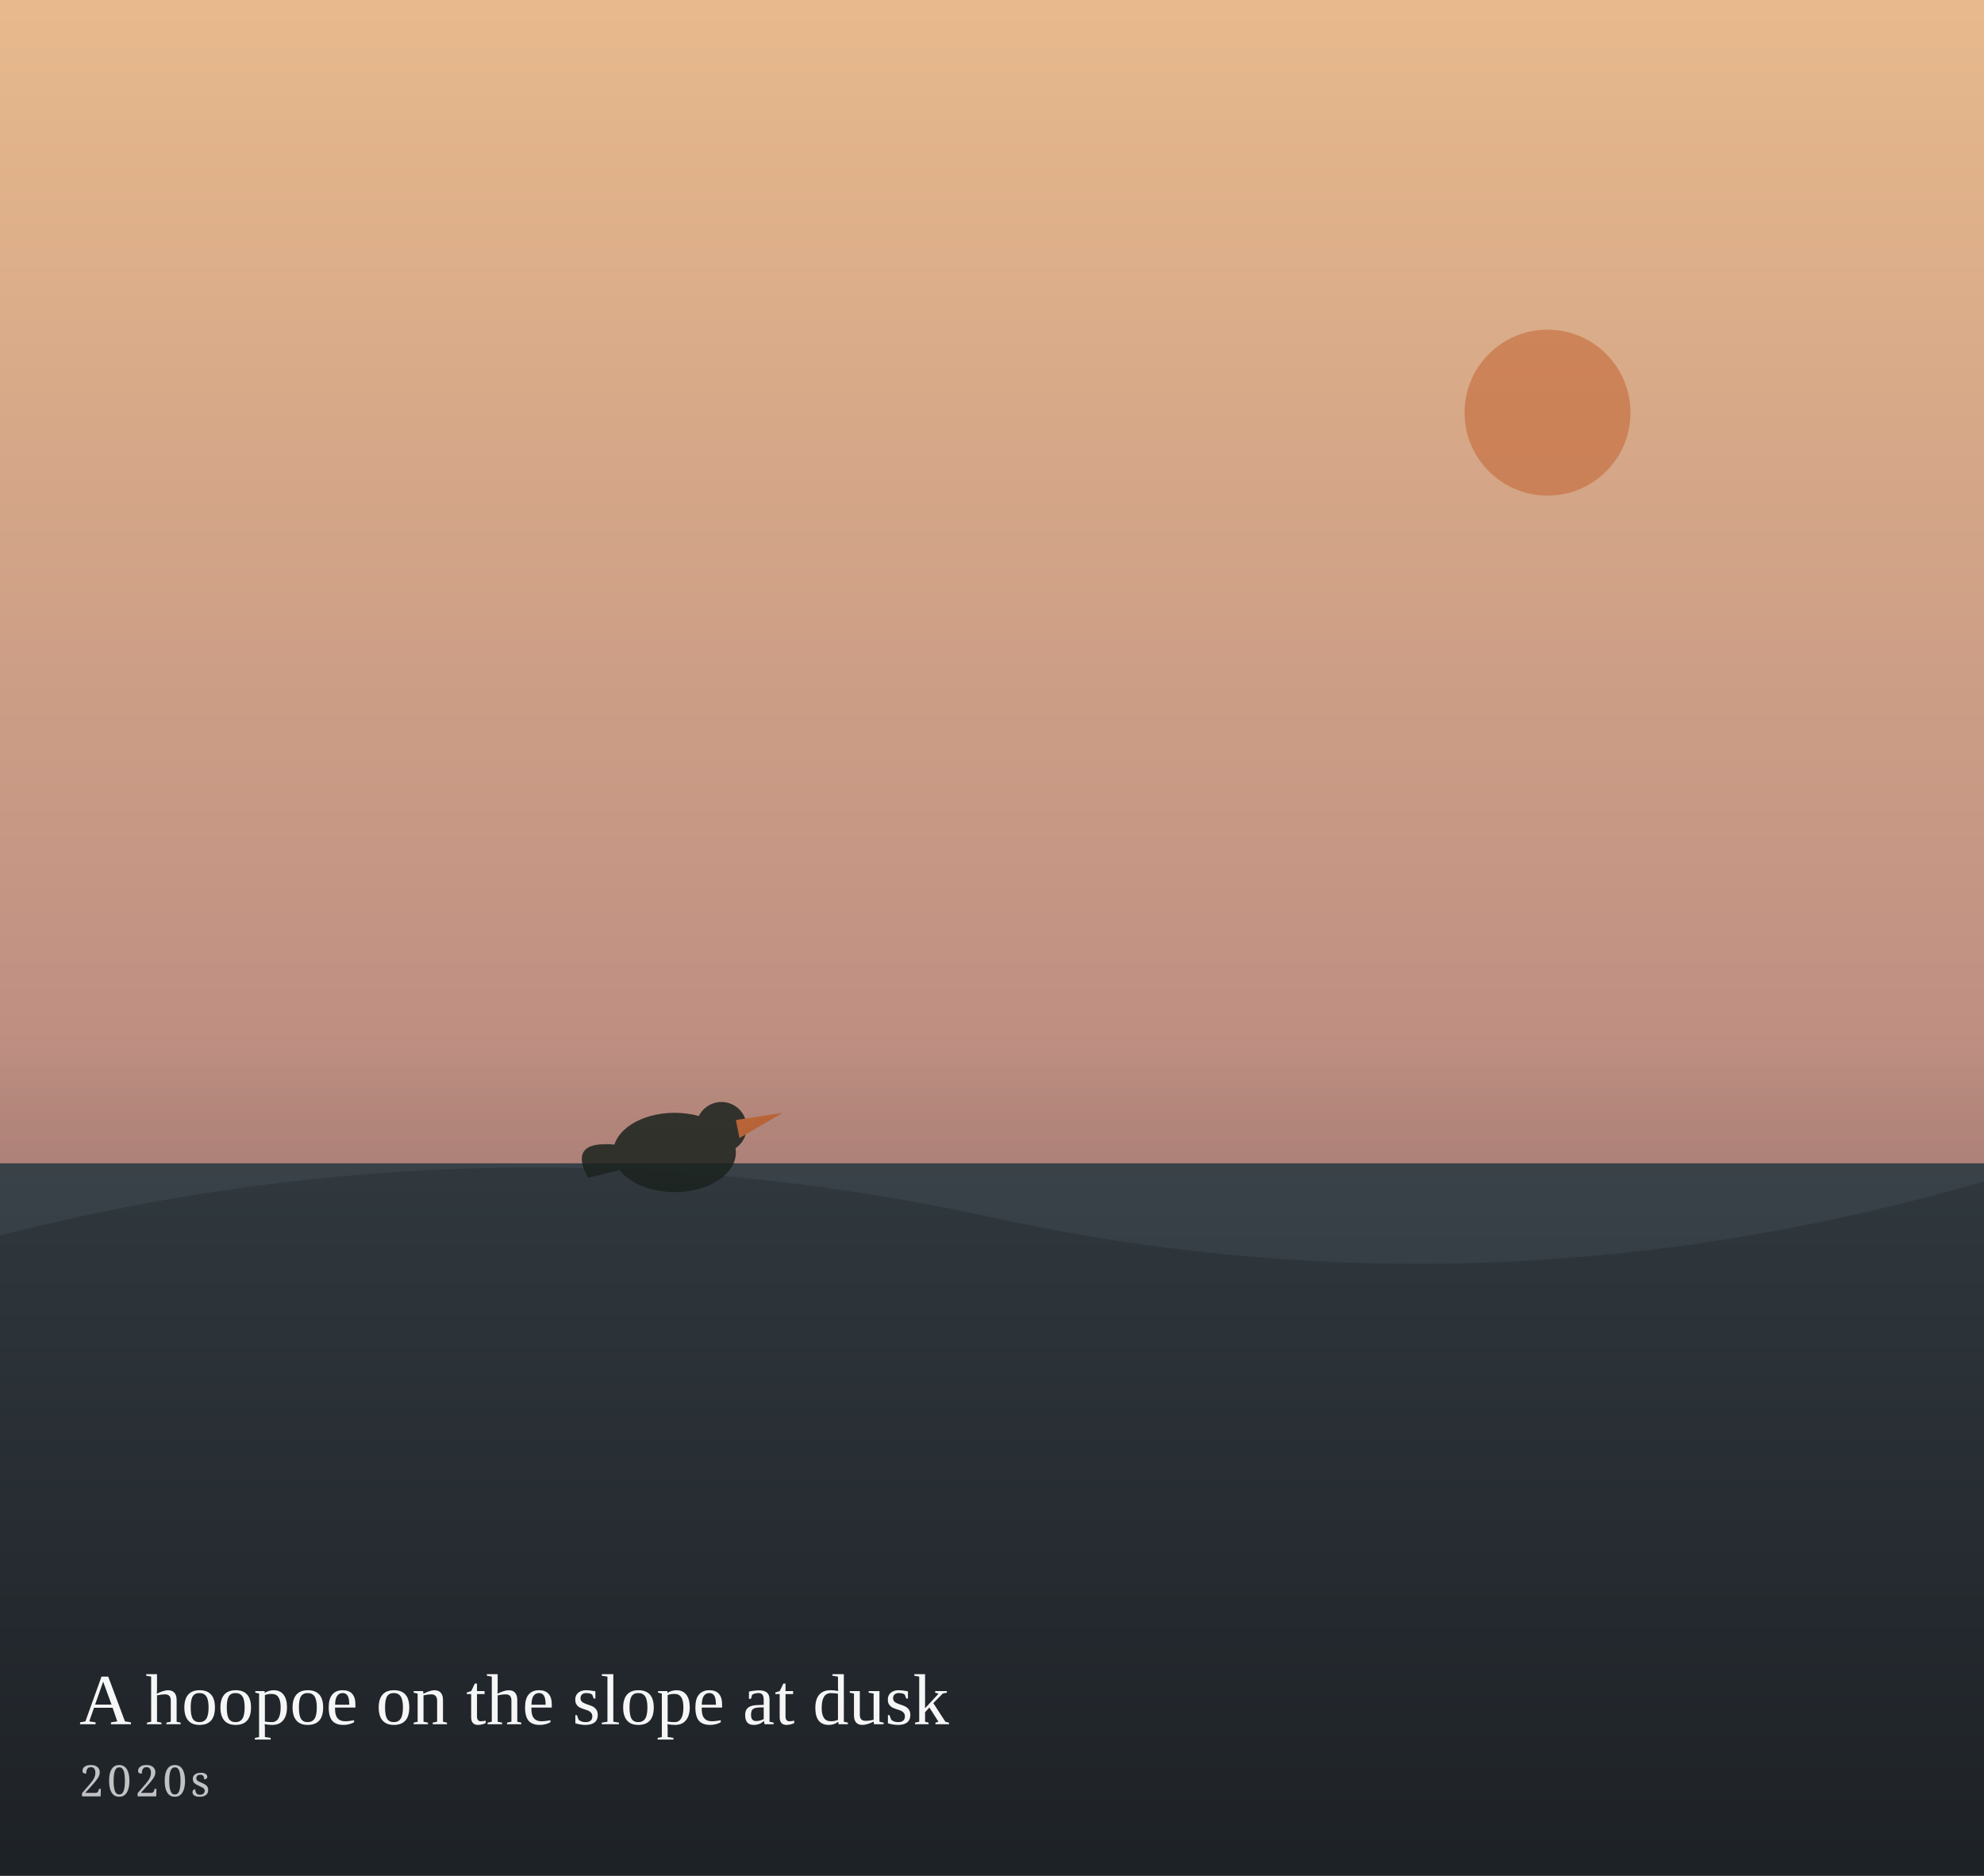
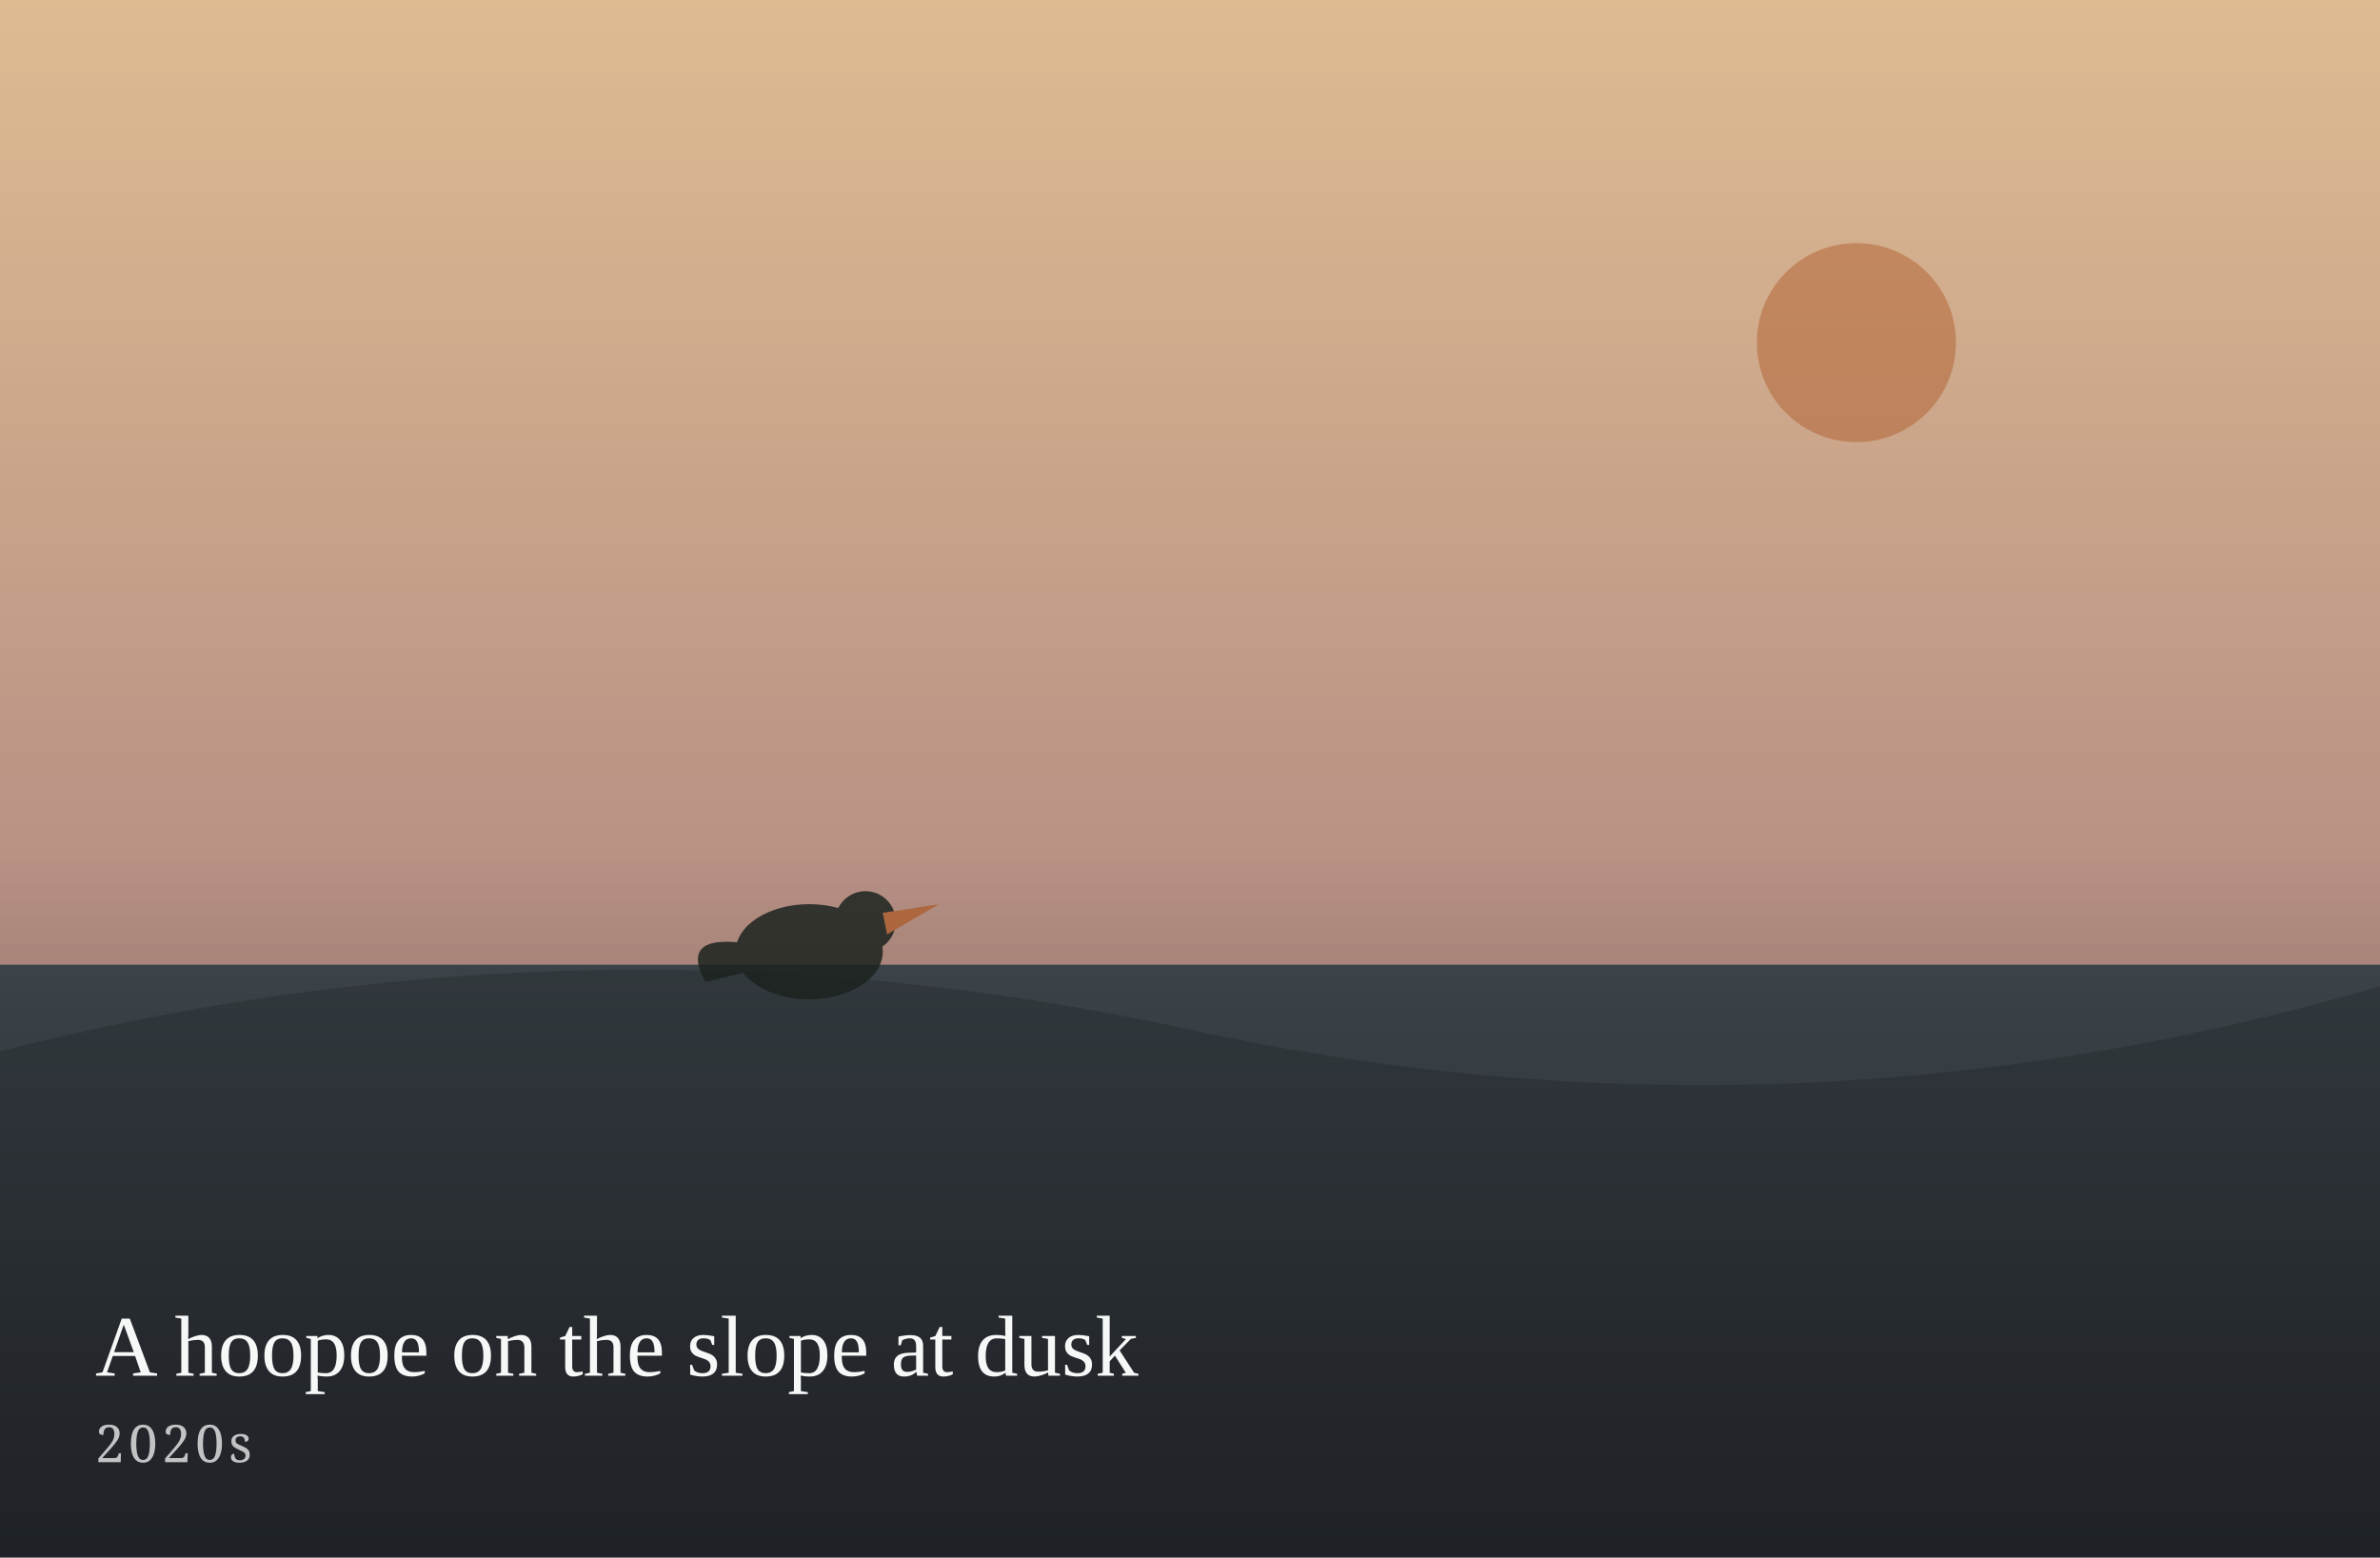
- <svg xmlns="http://www.w3.org/2000/svg" width="1100" height="1040" viewBox="0 0 1100 1040" role="img" aria-label="A hoopoe on the slope at dusk">
+ <svg xmlns="http://www.w3.org/2000/svg" width="1100" height="720" viewBox="0 0 1100 720" role="img" aria-label="A hoopoe on the slope at dusk">
  <defs>
    <linearGradient id="sky" x1="0" y1="0" x2="0" y2="1">
      <stop offset="0" stop-color="#E7B98C" />
      <stop offset="1" stop-color="#9E6E7A" />
    </linearGradient>
    <linearGradient id="vig" x1="0" y1="0" x2="0" y2="1">
      <stop offset="0.55" stop-color="#000" stop-opacity="0" />
      <stop offset="1" stop-color="#000" stop-opacity="0.42" />
    </linearGradient>
+     <filter id="tone" color-interpolation-filters="sRGB">
+       <feColorMatrix type="hueRotate" values="3" />
+       <feColorMatrix type="saturate" values="0.85" />
+     </filter>
  </defs>
-   <rect width="1100" height="1040" fill="url(#sky)" />
-   <path d="M0 645 L1100 645 L1100 1040 L0 1040 Z" fill="#33414A" opacity="0.92" />
-   <path d="M0 685 Q275 615 550 675 T1100 655 L1100 1040 L0 1040 Z" fill="#000" opacity="0.16" />
-   <circle cx="858" cy="228.8" r="46" fill="#C2622F" opacity="0.55" />
-   <g fill="#1c2520" opacity="0.85">
-     <ellipse cx="374" cy="639" rx="34" ry="22" />
-     <circle cx="400" cy="625" r="14" />
-     <path d="M408 621 L434 617 L410 631 Z" fill="#C2622F" />
-     <path d="M344 635 Q314 631 326 653 Q360 645 374 639 Z" />
+   <g filter="url(#tone)">
+     <rect width="1100" height="720" fill="url(#sky)" />
+     <path d="M0 446 L1100 446 L1100 720 L0 720 Z" fill="#33414A" opacity="0.92" />
+     <path d="M0 486 Q275 416 550 476 T1100 456 L1100 720 L0 720 Z" fill="#000" opacity="0.16" />
+     <circle cx="858" cy="158.4" r="46" fill="#C2622F" opacity="0.55" />
+     <g fill="#1c2520" opacity="0.85">
+       <ellipse cx="374" cy="440" rx="34" ry="22" />
+       <circle cx="400" cy="426" r="14" />
+       <path d="M408 422 L434 418 L410 432 Z" fill="#C2622F" />
+       <path d="M344 436 Q314 432 326 454 Q360 446 374 440 Z" />
+     </g>
  </g>
-   <rect width="1100" height="1040" fill="url(#vig)" />
-   <text x="44" y="956" font-family="Georgia, 'Times New Roman', serif" font-size="40" fill="#fff" opacity="0.96">A hoopoe on the slope at dusk</text>
-   <text x="44" y="996" font-family="Georgia, serif" font-size="24" fill="#fff" opacity="0.72" letter-spacing="2">2020s</text>
+   <rect width="1100" height="720" fill="url(#vig)" />
+   <text x="44" y="636" font-family="Georgia, 'Times New Roman', serif" font-size="40" fill="#fff" opacity="0.96">A hoopoe on the slope at dusk</text>
+   <text x="44" y="676" font-family="Georgia, serif" font-size="24" fill="#fff" opacity="0.72" letter-spacing="2">2020s</text>
</svg>
